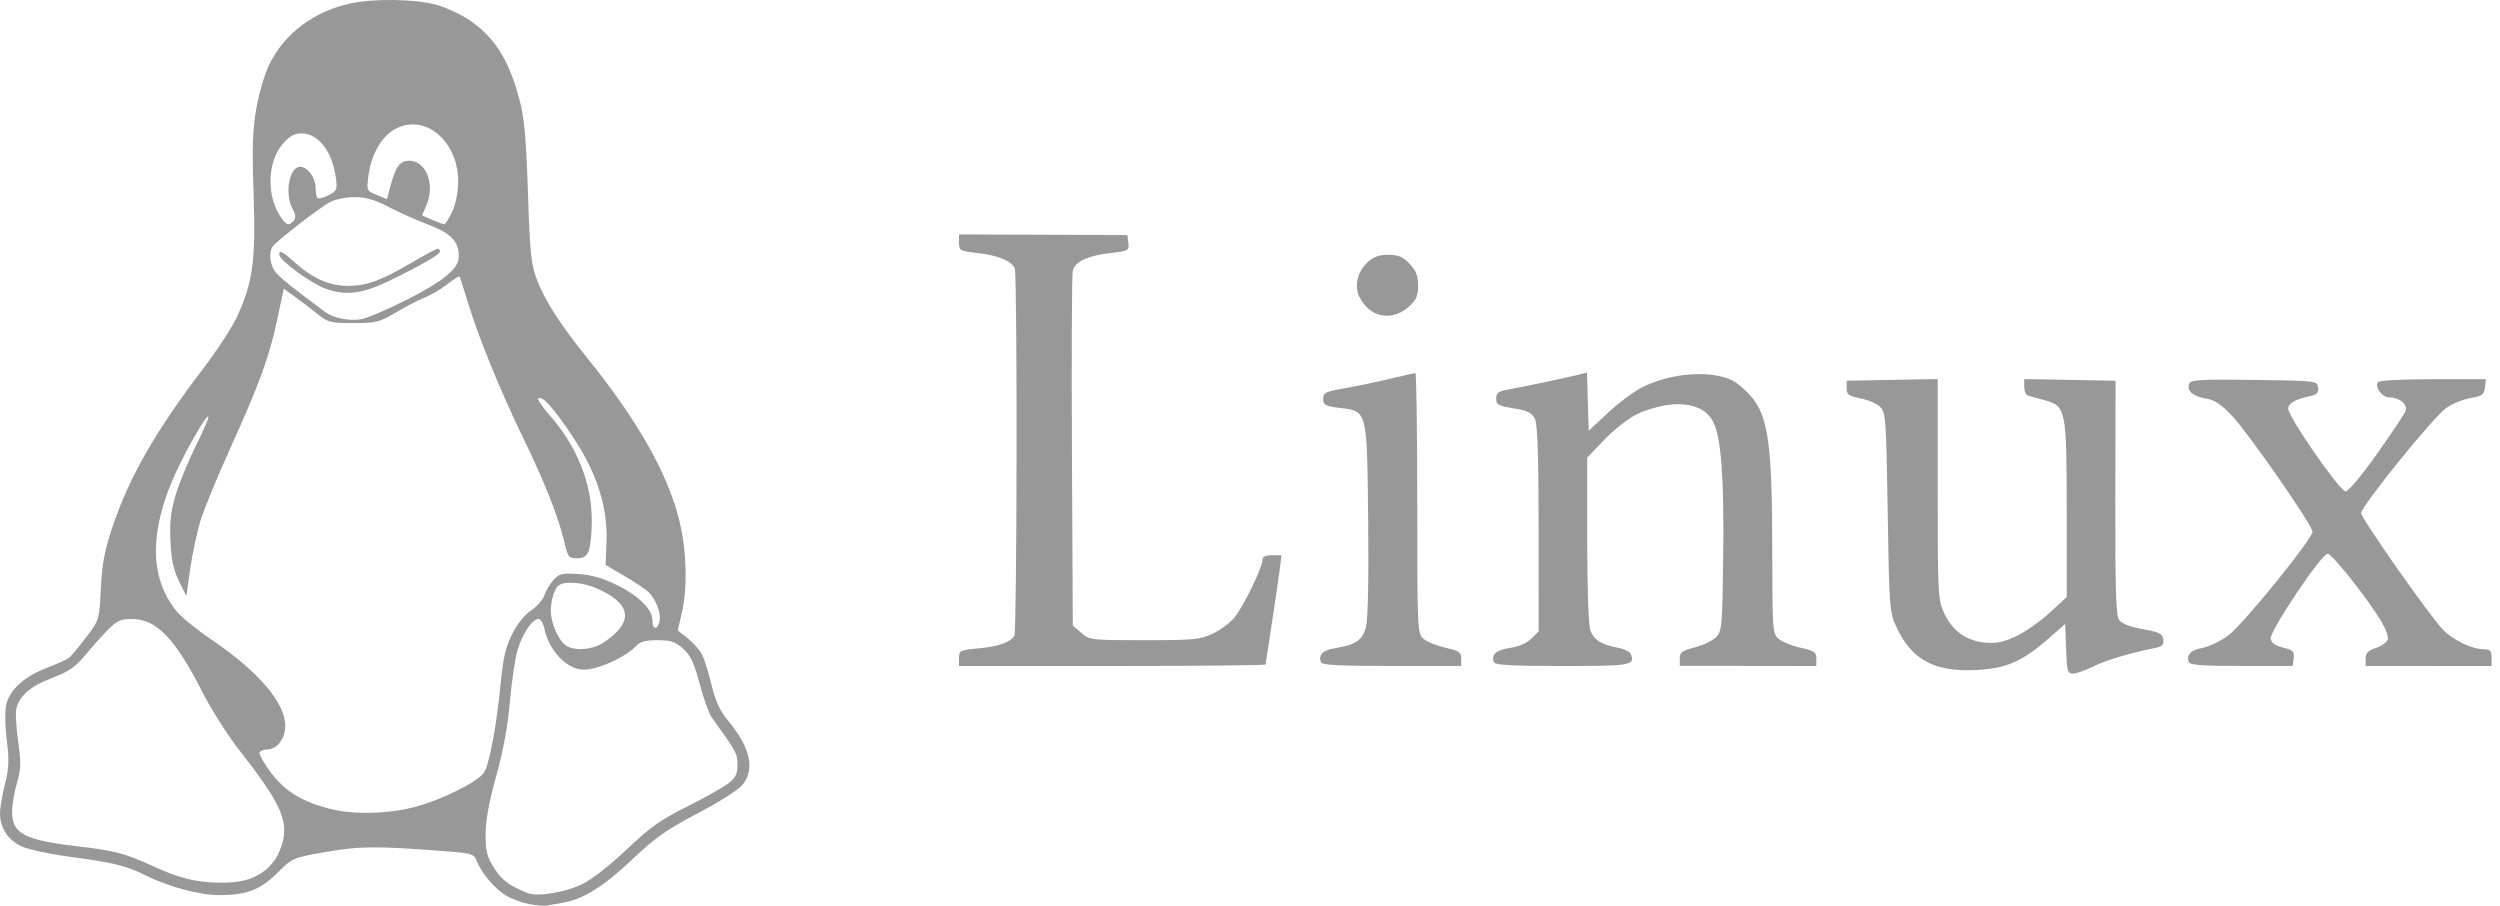
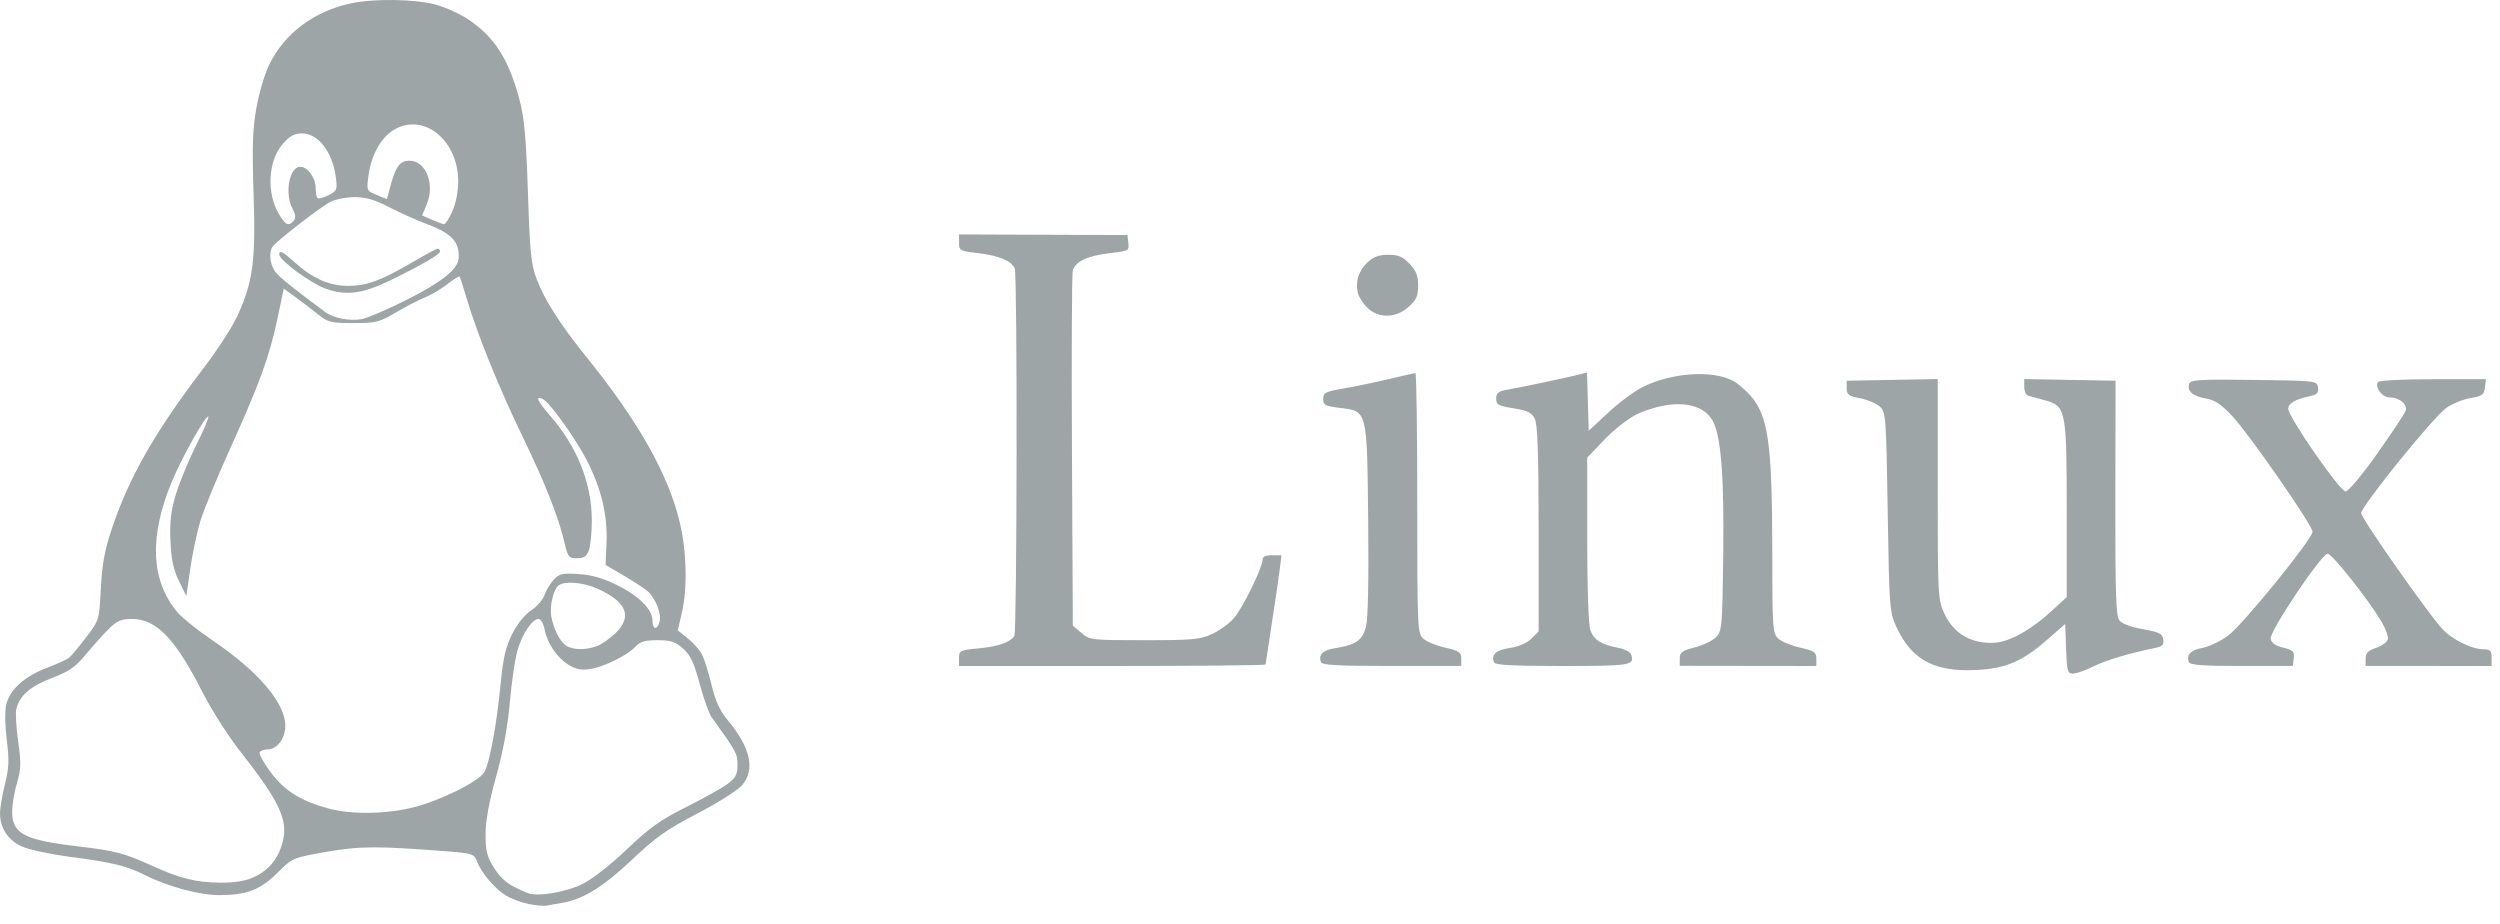
- <svg xmlns="http://www.w3.org/2000/svg" width="138" height="50" viewBox="0 0 138 50" fill="none">
-   <path d="M29.18 49.9C28.782 49.823 28.206 49.605 27.899 49.415C27.292 49.04 26.559 48.163 26.314 47.518C26.172 47.145 26.04 47.101 24.764 47.001C20.828 46.694 19.869 46.697 17.999 47.026C16.159 47.35 16.141 47.357 15.319 48.177C14.374 49.118 13.61 49.411 12.102 49.411C11.018 49.411 9.264 48.94 8.038 48.32C7.008 47.799 6.229 47.607 3.908 47.303C2.818 47.16 1.611 46.904 1.226 46.734C0.45 46.391 0 45.714 0 44.889C0 44.604 0.123 43.882 0.273 43.286C0.496 42.395 0.514 41.961 0.374 40.863C0.275 40.088 0.263 39.261 0.344 38.898C0.529 38.075 1.364 37.323 2.61 36.856C3.153 36.653 3.697 36.404 3.819 36.303C3.941 36.202 4.363 35.694 4.758 35.175C5.477 34.231 5.477 34.23 5.566 32.481C5.635 31.133 5.777 30.371 6.184 29.155C7.131 26.33 8.569 23.817 11.252 20.3C12.006 19.312 12.842 18.019 13.111 17.426C13.967 15.539 14.119 14.391 13.998 10.714C13.912 8.118 13.944 7.142 14.153 5.962C14.297 5.145 14.614 4.071 14.857 3.575C15.712 1.829 17.339 0.612 19.399 0.179C20.653 -0.085 22.875 -0.053 24.021 0.246C24.556 0.385 25.383 0.759 25.857 1.076C27.295 2.038 28.083 3.273 28.673 5.492C28.944 6.508 29.042 7.584 29.142 10.63C29.253 13.994 29.315 14.603 29.633 15.429C30.086 16.606 30.932 17.923 32.405 19.747C35.234 23.25 36.887 26.182 37.518 28.813C37.91 30.451 37.956 32.477 37.633 33.853L37.411 34.796L37.969 35.241C38.276 35.486 38.631 35.891 38.757 36.141C38.883 36.391 39.118 37.146 39.28 37.818C39.491 38.692 39.74 39.239 40.153 39.733C41.428 41.259 41.701 42.468 40.966 43.341C40.739 43.611 39.629 44.314 38.499 44.904C36.805 45.788 36.176 46.231 34.916 47.427C33.33 48.932 32.197 49.639 31.066 49.831C30.702 49.892 30.292 49.965 30.154 49.992C30.016 50.019 29.577 49.977 29.18 49.9ZM32.126 48.81C32.677 48.54 33.681 47.758 34.597 46.886C35.859 45.684 36.457 45.258 37.879 44.548C38.836 44.07 39.864 43.495 40.163 43.27C40.612 42.933 40.708 42.748 40.708 42.217C40.708 41.593 40.652 41.492 39.277 39.587C39.134 39.389 38.84 38.563 38.623 37.75C38.311 36.583 38.118 36.173 37.706 35.805C37.274 35.419 37.031 35.339 36.292 35.339C35.596 35.339 35.328 35.417 35.08 35.692C34.645 36.174 33.335 36.818 32.555 36.934C32.078 37.005 31.773 36.942 31.367 36.689C30.734 36.293 30.199 35.489 30.052 34.711C29.995 34.412 29.85 34.167 29.729 34.167C29.376 34.167 28.828 34.986 28.562 35.91C28.427 36.379 28.238 37.667 28.142 38.772C28.026 40.1 27.77 41.488 27.385 42.867C26.99 44.284 26.803 45.309 26.803 46.061C26.803 46.991 26.88 47.288 27.283 47.925C27.708 48.594 28.097 48.882 29.149 49.304C29.665 49.511 31.221 49.252 32.126 48.81ZM14.001 48.423C14.828 48.048 15.348 47.421 15.595 46.506C15.924 45.284 15.447 44.261 13.239 41.448C12.59 40.622 11.665 39.169 11.182 38.22C9.667 35.239 8.633 34.167 7.274 34.167C6.687 34.167 6.456 34.267 6.001 34.719C5.695 35.023 5.126 35.656 4.737 36.126C4.161 36.824 3.814 37.064 2.854 37.431C1.667 37.885 1.087 38.39 0.9 39.133C0.846 39.348 0.892 40.154 1.001 40.924C1.171 42.12 1.161 42.457 0.935 43.218C0.789 43.709 0.67 44.424 0.67 44.805C0.67 46.026 1.339 46.374 4.356 46.726C6.315 46.955 6.89 47.104 8.331 47.762C9.927 48.49 10.797 48.709 12.145 48.722C12.949 48.73 13.533 48.636 14.001 48.423ZM22.848 44.558C24.322 44.181 26.39 43.156 26.721 42.64C27.014 42.182 27.41 40.062 27.631 37.768C27.769 36.331 27.909 35.723 28.269 35.004C28.548 34.446 28.961 33.93 29.316 33.696C29.639 33.483 29.969 33.106 30.049 32.858C30.13 32.61 30.356 32.231 30.552 32.015C30.866 31.668 31.026 31.63 31.929 31.686C32.648 31.731 33.278 31.911 34.055 32.294C35.273 32.893 36.017 33.64 36.017 34.263C36.017 34.767 36.28 34.797 36.407 34.308C36.521 33.873 36.183 33.015 35.747 32.634C35.573 32.482 34.98 32.093 34.429 31.771L33.428 31.185L33.479 29.946C33.541 28.456 33.202 27.017 32.423 25.47C31.876 24.384 30.576 22.525 30.069 22.104C29.927 21.986 29.765 21.935 29.71 21.99C29.655 22.045 29.929 22.452 30.319 22.893C31.845 24.621 32.667 26.663 32.667 28.729C32.667 29.404 32.593 30.15 32.503 30.387C32.379 30.713 32.222 30.816 31.85 30.816C31.397 30.816 31.344 30.75 31.154 29.937C30.818 28.507 30.104 26.7 28.852 24.115C27.566 21.459 26.376 18.528 25.791 16.574C25.585 15.885 25.394 15.294 25.367 15.262C25.34 15.229 25.03 15.426 24.679 15.698C24.327 15.97 23.775 16.295 23.453 16.42C23.131 16.545 22.416 16.914 21.866 17.24C20.941 17.788 20.762 17.833 19.508 17.833C18.25 17.833 18.104 17.796 17.525 17.331C17.181 17.054 16.622 16.627 16.282 16.382L15.665 15.935L15.303 17.638C14.863 19.71 14.321 21.192 12.666 24.845C11.968 26.386 11.244 28.153 11.057 28.771C10.87 29.389 10.62 30.572 10.501 31.399L10.286 32.903L9.877 32.069C9.571 31.444 9.453 30.889 9.408 29.855C9.361 28.785 9.429 28.205 9.714 27.268C9.916 26.604 10.418 25.389 10.83 24.568C11.243 23.747 11.544 23.04 11.501 22.996C11.38 22.875 10.101 25.136 9.527 26.485C8.216 29.565 8.308 32.038 9.799 33.803C10.059 34.109 10.919 34.798 11.71 35.334C14.258 37.056 15.747 38.8 15.747 40.063C15.747 40.771 15.291 41.37 14.752 41.37C14.573 41.37 14.383 41.44 14.33 41.526C14.277 41.613 14.552 42.109 14.942 42.63C15.707 43.653 16.61 44.219 18.137 44.63C19.411 44.973 21.34 44.943 22.848 44.558ZM32.949 35.664C33.208 35.566 33.665 35.25 33.965 34.961C34.92 34.04 34.603 33.231 33.002 32.505C32.227 32.154 31.239 32.058 30.863 32.296C30.552 32.494 30.321 33.447 30.436 34.056C30.573 34.778 30.931 35.455 31.285 35.661C31.668 35.885 32.361 35.886 32.949 35.664V35.664ZM22.487 16.53C24.394 15.564 25.273 14.859 25.316 14.261C25.379 13.362 24.931 12.879 23.563 12.368C22.996 12.157 22.055 11.735 21.472 11.432C20.689 11.025 20.196 10.881 19.579 10.881C19.121 10.881 18.513 11.002 18.229 11.149C17.661 11.442 15.234 13.326 15.038 13.625C14.823 13.952 14.906 14.637 15.206 15.016C15.451 15.325 16.178 15.91 17.952 17.227C18.397 17.557 19.255 17.729 19.929 17.623C20.248 17.573 21.399 17.081 22.487 16.53ZM17.987 15.941C17.162 15.649 15.412 14.363 15.412 14.049C15.412 13.784 15.605 13.881 16.264 14.476C17.271 15.386 18.206 15.793 19.265 15.78C20.285 15.769 21.086 15.466 22.864 14.418C23.508 14.039 24.092 13.729 24.162 13.729C24.233 13.729 24.291 13.796 24.291 13.879C24.291 14.044 23.315 14.611 21.526 15.483C20.019 16.218 19.107 16.336 17.987 15.941ZM16.215 12.179C16.338 12.031 16.321 11.845 16.158 11.551C15.695 10.714 15.96 9.206 16.571 9.206C16.985 9.206 17.422 9.813 17.422 10.388C17.422 10.629 17.469 10.873 17.527 10.93C17.585 10.988 17.858 10.918 18.134 10.776C18.607 10.531 18.63 10.472 18.535 9.774C18.341 8.359 17.564 7.363 16.654 7.363C16.252 7.363 15.99 7.508 15.614 7.936C14.789 8.876 14.697 10.671 15.414 11.85C15.769 12.433 15.944 12.505 16.215 12.179ZM24.965 11.677C25.157 11.254 25.29 10.589 25.292 10.037C25.301 7.717 23.355 6.169 21.707 7.187C21.019 7.613 20.488 8.577 20.344 9.661C20.229 10.527 20.23 10.529 20.794 10.761L21.359 10.993L21.541 10.308C21.839 9.18 22.07 8.871 22.612 8.871C23.507 8.871 24.019 10.172 23.558 11.275L23.3 11.892L23.837 12.127C24.133 12.256 24.434 12.368 24.508 12.375C24.582 12.383 24.787 12.069 24.965 11.677ZM114.047 35.813L113.998 34.444L113.053 35.272C111.645 36.505 110.742 36.898 109.119 36.983C106.771 37.106 105.512 36.427 104.67 34.585C104.303 33.782 104.284 33.523 104.201 28.266C104.119 23.065 104.097 22.767 103.779 22.458C103.595 22.279 103.105 22.067 102.69 21.988C102.04 21.863 101.937 21.787 101.937 21.43V21.016L104.449 20.97L106.962 20.924V27.001C106.962 32.843 106.976 33.108 107.318 33.847C107.768 34.82 108.529 35.37 109.564 35.469C110.174 35.528 110.576 35.449 111.26 35.135C111.752 34.909 112.589 34.327 113.119 33.842L114.082 32.96V28.197C114.082 22.624 114.04 22.412 112.88 22.097C112.482 21.988 112.061 21.873 111.946 21.84C111.831 21.807 111.737 21.588 111.737 21.352V20.924L114.257 20.97L116.778 21.016L116.766 27.471C116.757 32.606 116.801 33.988 116.979 34.231C117.12 34.425 117.599 34.608 118.281 34.73C119.194 34.892 119.367 34.978 119.411 35.292C119.453 35.582 119.362 35.684 118.993 35.76C117.489 36.07 116.248 36.441 115.553 36.788C115.119 37.005 114.613 37.182 114.429 37.182C114.127 37.182 114.091 37.052 114.047 35.813ZM52.937 36.327C52.937 35.912 52.99 35.885 54.025 35.789C55.102 35.688 55.753 35.462 55.991 35.105C56.14 34.882 56.163 15.211 56.016 14.825C55.856 14.41 55.116 14.1 53.973 13.97C52.985 13.859 52.937 13.832 52.937 13.397V12.94L57.585 12.958L62.234 12.975L62.285 13.413C62.334 13.834 62.294 13.856 61.29 13.97C60.038 14.111 59.34 14.44 59.215 14.947C59.165 15.152 59.145 19.643 59.171 24.926L59.219 34.531L59.689 34.935C60.148 35.33 60.229 35.339 63.167 35.339C65.879 35.339 66.249 35.304 66.927 34.985C67.342 34.791 67.881 34.395 68.126 34.106C68.612 33.532 69.689 31.332 69.689 30.911C69.689 30.729 69.849 30.649 70.213 30.649H70.737L70.639 31.444C70.585 31.882 70.389 33.22 70.203 34.418C70.016 35.616 69.862 36.633 69.86 36.679C69.858 36.725 66.049 36.763 61.396 36.763H52.937L52.937 36.327ZM72.916 36.554C72.76 36.147 73.019 35.888 73.689 35.781C74.835 35.597 75.201 35.349 75.398 34.62C75.513 34.193 75.557 32.086 75.523 28.734C75.459 22.598 75.486 22.707 73.965 22.517C73.147 22.415 73.039 22.357 73.039 22.019C73.039 21.678 73.161 21.616 74.17 21.443C74.792 21.337 75.914 21.103 76.664 20.924C77.413 20.744 78.073 20.597 78.13 20.597C78.186 20.597 78.232 23.827 78.232 27.775C78.232 34.719 78.243 34.962 78.564 35.253C78.747 35.418 79.294 35.643 79.779 35.752C80.545 35.925 80.661 36.004 80.661 36.355V36.759L76.829 36.761C73.916 36.763 72.977 36.713 72.916 36.554ZM82.465 36.554C82.302 36.129 82.581 35.881 83.349 35.766C83.838 35.692 84.289 35.496 84.535 35.25L84.933 34.852L84.931 29.191C84.929 24.985 84.874 23.421 84.718 23.11C84.548 22.772 84.322 22.662 83.548 22.539C82.703 22.404 82.588 22.34 82.588 22.002C82.588 21.689 82.704 21.598 83.216 21.509C83.953 21.382 86.492 20.846 87.147 20.68L87.601 20.564L87.649 22.171L87.697 23.777L88.78 22.769C89.376 22.214 90.243 21.574 90.707 21.348C92.304 20.567 94.502 20.42 95.656 21.017C95.904 21.145 96.341 21.517 96.628 21.843C97.608 22.959 97.825 24.504 97.829 30.413C97.832 34.724 97.849 34.967 98.164 35.253C98.347 35.418 98.894 35.643 99.379 35.752C100.146 35.925 100.261 36.004 100.261 36.357V36.763L96.492 36.758L92.723 36.753V36.35C92.723 36.008 92.847 35.916 93.545 35.738C93.998 35.622 94.525 35.37 94.718 35.178C95.051 34.845 95.071 34.627 95.121 30.713C95.177 26.38 95.007 24.132 94.561 23.269C94.184 22.541 93.313 22.207 92.14 22.342C91.631 22.4 90.831 22.634 90.362 22.863C89.892 23.091 89.082 23.724 88.561 24.27L87.614 25.263V29.774C87.614 32.491 87.683 34.485 87.789 34.789C87.976 35.325 88.391 35.585 89.346 35.764C89.67 35.825 89.976 35.98 90.026 36.11C90.262 36.726 90.05 36.763 86.25 36.763C83.441 36.763 82.526 36.713 82.465 36.554L82.465 36.554ZM120.827 36.554C120.673 36.151 120.932 35.874 121.567 35.766C121.919 35.706 122.559 35.4 122.99 35.086C123.788 34.505 127.651 29.75 127.651 29.349C127.651 29.003 124.15 23.958 123.233 22.982C122.602 22.31 122.253 22.076 121.765 21.998C121.05 21.884 120.695 21.57 120.844 21.183C120.929 20.961 121.422 20.932 124.422 20.971C127.871 21.016 127.903 21.02 127.955 21.387C127.996 21.677 127.905 21.78 127.536 21.86C126.694 22.041 126.311 22.26 126.309 22.562C126.307 23.011 129.166 27.131 129.478 27.128C129.627 27.126 130.392 26.211 131.206 25.061C132.009 23.926 132.719 22.861 132.782 22.694C132.922 22.331 132.461 21.938 131.897 21.938C131.501 21.938 131.078 21.383 131.255 21.096C131.315 21 132.556 20.933 134.289 20.933H137.222L137.169 21.389C137.123 21.787 137.02 21.863 136.371 21.973C135.961 22.042 135.358 22.288 135.031 22.52C134.316 23.025 130.343 27.937 130.336 28.324C130.331 28.6 134.01 33.849 134.827 34.732C135.357 35.304 136.431 35.833 137.074 35.838C137.464 35.841 137.535 35.913 137.535 36.303V36.763L134.059 36.761L130.583 36.758V36.357C130.583 36.047 130.717 35.91 131.169 35.758C131.491 35.65 131.78 35.434 131.81 35.278C131.841 35.122 131.674 34.677 131.441 34.288C130.685 33.029 128.728 30.565 128.485 30.565C128.146 30.565 125.281 34.837 125.341 35.253C125.375 35.489 125.582 35.638 126.026 35.748C126.577 35.884 126.655 35.962 126.612 36.332L126.562 36.759L123.735 36.761C121.626 36.763 120.887 36.71 120.827 36.554ZM75.499 17.01C75.259 16.788 75.014 16.411 74.954 16.172C74.799 15.552 74.996 14.935 75.499 14.469C75.816 14.175 76.128 14.064 76.634 14.064C77.188 14.064 77.43 14.166 77.805 14.558C78.172 14.941 78.278 15.211 78.278 15.761C78.278 16.346 78.185 16.554 77.75 16.943C77.057 17.562 76.125 17.59 75.499 17.01Z" fill="#989898" />
+ <svg xmlns="http://www.w3.org/2000/svg" width="100%" height="100%" viewBox="0 0 138 51" version="1.1" xml:space="preserve" style="fill-rule:evenodd;clip-rule:evenodd;stroke-linejoin:round;stroke-miterlimit:2;">
+   <path d="M29.18,49.9c-0.398,-0.077 -0.974,-0.295 -1.281,-0.485c-0.607,-0.375 -1.34,-1.252 -1.585,-1.897c-0.142,-0.373 -0.274,-0.417 -1.55,-0.517c-3.936,-0.307 -4.895,-0.304 -6.765,0.025c-1.84,0.324 -1.858,0.331 -2.68,1.151c-0.945,0.941 -1.709,1.234 -3.217,1.234c-1.084,0 -2.838,-0.471 -4.064,-1.091c-1.03,-0.521 -1.809,-0.713 -4.13,-1.017c-1.09,-0.143 -2.297,-0.399 -2.682,-0.569c-0.776,-0.343 -1.226,-1.02 -1.226,-1.845c0,-0.285 0.123,-1.007 0.273,-1.603c0.223,-0.891 0.241,-1.325 0.101,-2.423c-0.099,-0.775 -0.111,-1.602 -0.03,-1.965c0.185,-0.823 1.02,-1.575 2.266,-2.042c0.543,-0.203 1.087,-0.452 1.209,-0.553c0.122,-0.101 0.544,-0.608 0.939,-1.128c0.719,-0.944 0.719,-0.945 0.808,-2.694c0.069,-1.348 0.211,-2.11 0.618,-3.326c0.947,-2.825 2.385,-5.337 5.068,-8.855c0.754,-0.988 1.59,-2.281 1.859,-2.874c0.857,-1.887 1.008,-3.035 0.887,-6.712c-0.086,-2.596 -0.054,-3.572 0.155,-4.752c0.144,-0.817 0.461,-1.891 0.704,-2.387c0.855,-1.746 2.482,-2.963 4.542,-3.396c1.254,-0.264 3.476,-0.232 4.622,0.067c0.535,0.139 1.362,0.513 1.836,0.83c1.438,0.962 2.226,2.197 2.816,4.416c0.271,1.016 0.369,2.092 0.469,5.138c0.111,3.364 0.173,3.973 0.491,4.799c0.453,1.177 1.299,2.494 2.772,4.319c2.829,3.502 4.482,6.434 5.113,9.065c0.392,1.638 0.438,3.664 0.115,5.04l-0.222,0.943l0.558,0.445c0.307,0.245 0.662,0.65 0.788,0.9c0.126,0.25 0.361,1.005 0.523,1.677c0.211,0.874 0.46,1.421 0.873,1.915c1.276,1.526 1.548,2.735 0.813,3.608c-0.227,0.27 -1.337,0.973 -2.467,1.563c-1.694,0.884 -2.323,1.328 -3.583,2.523c-1.586,1.505 -2.719,2.212 -3.85,2.404c-0.364,0.061 -0.774,0.134 -0.912,0.161c-0.138,0.027 -0.577,-0.014 -0.975,-0.092l0.001,0Zm2.947,-1.09c0.551,-0.27 1.555,-1.052 2.471,-1.924c1.262,-1.202 1.86,-1.628 3.282,-2.338c0.957,-0.478 1.985,-1.053 2.284,-1.278c0.449,-0.337 0.545,-0.522 0.545,-1.053c0,-0.624 -0.056,-0.725 -1.431,-2.63c-0.143,-0.198 -0.437,-1.024 -0.655,-1.837c-0.311,-1.167 -0.504,-1.577 -0.916,-1.945c-0.432,-0.386 -0.675,-0.466 -1.414,-0.466c-0.696,0 -0.964,0.078 -1.212,0.353c-0.435,0.482 -1.745,1.126 -2.525,1.242c-0.478,0.072 -0.782,0.008 -1.188,-0.245c-0.633,-0.396 -1.168,-1.2 -1.315,-1.978c-0.057,-0.299 -0.202,-0.544 -0.324,-0.544c-0.352,0 -0.9,0.819 -1.166,1.743c-0.136,0.469 -0.325,1.757 -0.42,2.862c-0.116,1.329 -0.372,2.716 -0.757,4.095c-0.395,1.417 -0.582,2.442 -0.582,3.194c0,0.93 0.077,1.227 0.48,1.864c0.425,0.669 0.814,0.957 1.866,1.379c0.516,0.207 2.072,-0.051 2.977,-0.494Zm-18.125,-0.387c0.827,-0.375 1.347,-1.002 1.594,-1.917c0.329,-1.222 -0.148,-2.245 -2.356,-5.058c-0.649,-0.826 -1.574,-2.279 -2.057,-3.228c-1.515,-2.981 -2.549,-4.053 -3.908,-4.053c-0.587,0 -0.818,0.1 -1.273,0.552c-0.306,0.304 -0.875,0.937 -1.264,1.407c-0.576,0.698 -0.923,0.938 -1.883,1.305c-1.187,0.454 -1.767,0.959 -1.954,1.703c-0.054,0.214 -0.008,1.02 0.101,1.79c0.17,1.196 0.16,1.533 -0.066,2.295c-0.146,0.491 -0.265,1.205 -0.265,1.586c0,1.221 0.669,1.569 3.686,1.921c1.959,0.229 2.534,0.378 3.975,1.036c1.596,0.728 2.467,0.947 3.814,0.96c0.804,0.008 1.388,-0.086 1.856,-0.299Zm8.847,-3.865c1.474,-0.377 3.542,-1.402 3.873,-1.918c0.293,-0.458 0.689,-2.577 0.91,-4.872c0.138,-1.436 0.278,-2.045 0.638,-2.764c0.279,-0.558 0.692,-1.074 1.047,-1.308c0.323,-0.213 0.653,-0.59 0.733,-0.838c0.081,-0.248 0.307,-0.627 0.503,-0.843c0.314,-0.347 0.474,-0.385 1.377,-0.329c0.719,0.045 1.349,0.225 2.126,0.608c1.218,0.599 1.962,1.346 1.962,1.969c0,0.504 0.263,0.534 0.39,0.045c0.114,-0.435 -0.224,-1.293 -0.66,-1.674c-0.174,-0.152 -0.767,-0.54 -1.318,-0.863l-1.002,-0.586l0.052,-1.239c0.062,-1.49 -0.277,-2.929 -1.056,-4.476c-0.547,-1.086 -1.847,-2.945 -2.354,-3.366c-0.142,-0.118 -0.304,-0.169 -0.359,-0.114c-0.055,0.055 0.219,0.462 0.609,0.904c1.526,1.727 2.348,3.769 2.348,5.835c0,0.675 -0.074,1.421 -0.164,1.658c-0.124,0.326 -0.281,0.429 -0.653,0.429c-0.453,0 -0.506,-0.066 -0.696,-0.879c-0.336,-1.43 -1.05,-3.237 -2.302,-5.822c-1.286,-2.656 -2.476,-5.587 -3.061,-7.541c-0.206,-0.689 -0.397,-1.28 -0.424,-1.312c-0.027,-0.032 -0.337,0.164 -0.688,0.436c-0.352,0.272 -0.904,0.597 -1.226,0.722c-0.323,0.125 -1.037,0.494 -1.587,0.82c-0.925,0.548 -1.104,0.593 -2.358,0.593c-1.258,0 -1.404,-0.037 -1.983,-0.502c-0.344,-0.277 -0.903,-0.704 -1.243,-0.949l-0.617,-0.447l-0.362,1.703c-0.44,2.072 -0.982,3.554 -2.637,7.207c-0.698,1.541 -1.422,3.308 -1.609,3.926c-0.187,0.618 -0.437,1.801 -0.556,2.628l-0.216,1.504l-0.408,-0.834c-0.306,-0.625 -0.424,-1.18 -0.469,-2.213c-0.047,-1.07 0.021,-1.651 0.306,-2.588c0.202,-0.664 0.704,-1.879 1.116,-2.7c0.413,-0.821 0.714,-1.528 0.671,-1.572c-0.121,-0.121 -1.4,2.14 -1.974,3.489c-1.311,3.08 -1.219,5.554 0.272,7.318c0.26,0.306 1.12,0.995 1.911,1.531c2.548,1.722 4.037,3.467 4.037,4.729c0,0.708 -0.456,1.307 -0.995,1.307c-0.179,0 -0.369,0.07 -0.422,0.157c-0.053,0.086 0.222,0.582 0.612,1.104c0.764,1.022 1.668,1.588 3.195,1.999c1.274,0.343 3.203,0.313 4.711,-0.072Zm10.101,-8.894c0.259,-0.098 0.716,-0.414 1.016,-0.703c0.955,-0.921 0.638,-1.729 -0.963,-2.455c-0.775,-0.352 -1.763,-0.448 -2.139,-0.21c-0.311,0.198 -0.542,1.151 -0.427,1.76c0.137,0.722 0.495,1.399 0.848,1.605c0.384,0.224 1.077,0.225 1.665,0.003Zm-10.462,-19.134c1.907,-0.966 2.786,-1.671 2.828,-2.269c0.064,-0.899 -0.384,-1.382 -1.752,-1.893c-0.567,-0.211 -1.508,-0.633 -2.091,-0.936c-0.783,-0.407 -1.276,-0.551 -1.893,-0.551c-0.458,0 -1.066,0.121 -1.35,0.268c-0.568,0.293 -2.995,2.177 -3.191,2.476c-0.215,0.327 -0.132,1.012 0.168,1.391c0.245,0.309 0.972,0.894 2.746,2.211c0.445,0.33 1.303,0.502 1.977,0.396c0.319,-0.05 1.47,-0.542 2.558,-1.093Zm-4.5,-0.589c-0.825,-0.292 -2.575,-1.578 -2.575,-1.892c0,-0.265 0.193,-0.168 0.852,0.427c1.007,0.91 1.942,1.317 3.001,1.304c1.02,-0.011 1.821,-0.314 3.599,-1.362c0.643,-0.379 1.228,-0.689 1.298,-0.689c0.071,0 0.128,0.067 0.128,0.15c0,0.165 -0.975,0.732 -2.764,1.604c-1.507,0.735 -2.419,0.853 -3.539,0.458Zm-1.772,-3.762c0.123,-0.148 0.106,-0.334 -0.057,-0.628c-0.463,-0.837 -0.198,-2.345 0.413,-2.345c0.414,0 0.851,0.607 0.851,1.182c0,0.241 0.047,0.485 0.105,0.542c0.058,0.058 0.331,-0.011 0.607,-0.154c0.472,-0.244 0.496,-0.304 0.401,-1.002c-0.194,-1.415 -0.971,-2.411 -1.881,-2.411c-0.402,0 -0.664,0.145 -1.04,0.573c-0.825,0.94 -0.917,2.735 -0.2,3.914c0.355,0.583 0.53,0.655 0.801,0.329Zm8.75,-0.502c0.192,-0.423 0.325,-1.088 0.327,-1.64c0.009,-2.32 -1.937,-3.868 -3.585,-2.85c-0.688,0.426 -1.219,1.39 -1.363,2.474c-0.115,0.866 -0.114,0.868 0.45,1.1l0.565,0.232l0.181,-0.685c0.299,-1.128 0.53,-1.437 1.072,-1.437c0.895,0 1.407,1.301 0.946,2.405l-0.258,0.616l0.537,0.235c0.296,0.129 0.597,0.241 0.671,0.248c0.074,0.008 0.279,-0.306 0.457,-0.698Zm89.082,24.136l-0.049,-1.369l-0.945,0.828c-1.408,1.233 -2.311,1.626 -3.934,1.711c-2.348,0.123 -3.607,-0.556 -4.449,-2.398c-0.367,-0.803 -0.386,-1.062 -0.469,-6.319c-0.082,-5.201 -0.104,-5.499 -0.422,-5.808c-0.184,-0.179 -0.674,-0.391 -1.089,-0.47c-0.65,-0.125 -0.753,-0.201 -0.753,-0.558l0,-0.414l2.512,-0.046l2.513,-0.046l0,6.077c0,5.842 0.014,6.107 0.356,6.846c0.45,0.973 1.211,1.523 2.246,1.622c0.61,0.059 1.012,-0.02 1.696,-0.334c0.492,-0.226 1.329,-0.808 1.859,-1.293l0.963,-0.882l0,-4.763c0,-5.573 -0.042,-5.785 -1.202,-6.1c-0.398,-0.109 -0.819,-0.224 -0.934,-0.257c-0.115,-0.033 -0.209,-0.252 -0.209,-0.488l0,-0.428l2.52,0.046l2.521,0.046l-0.012,6.455c-0.009,5.135 0.035,6.517 0.213,6.76c0.141,0.194 0.62,0.377 1.302,0.499c0.913,0.163 1.086,0.249 1.13,0.562c0.042,0.29 -0.049,0.392 -0.418,0.468c-1.504,0.31 -2.745,0.681 -3.44,1.028c-0.434,0.217 -0.94,0.394 -1.124,0.394c-0.302,0 -0.338,-0.13 -0.382,-1.369Zm-61.11,0.514c0,-0.415 0.053,-0.442 1.088,-0.538c1.076,-0.101 1.728,-0.327 1.966,-0.684c0.149,-0.223 0.172,-19.894 0.024,-20.28c-0.159,-0.415 -0.899,-0.725 -2.042,-0.854c-0.988,-0.112 -1.036,-0.139 -1.036,-0.574l0,-0.457l9.297,0.035l0.051,0.438c0.049,0.421 0.009,0.443 -0.995,0.557c-1.252,0.141 -1.95,0.47 -2.075,0.977c-0.05,0.205 -0.07,4.696 -0.044,9.979l0.048,9.605l0.47,0.404c0.459,0.395 0.54,0.404 3.478,0.404c2.712,0 3.081,-0.034 3.76,-0.354c0.415,-0.194 0.954,-0.59 1.199,-0.879c0.486,-0.574 1.563,-2.774 1.563,-3.195c0,-0.182 0.16,-0.262 0.524,-0.262l0.523,0l-0.097,0.795c-0.054,0.438 -0.25,1.776 -0.437,2.974c-0.186,1.198 -0.34,2.215 -0.342,2.261c-0.002,0.047 -3.811,0.084 -8.464,0.084l-8.459,0l0,-0.436Zm19.979,0.227c-0.156,-0.407 0.102,-0.666 0.773,-0.773c1.146,-0.184 1.512,-0.432 1.709,-1.161c0.115,-0.427 0.159,-2.534 0.125,-5.886c-0.064,-6.136 -0.037,-6.027 -1.558,-6.217c-0.819,-0.102 -0.926,-0.16 -0.926,-0.498c0,-0.341 0.122,-0.403 1.131,-0.576c0.622,-0.106 1.744,-0.34 2.494,-0.519c0.749,-0.18 1.409,-0.327 1.466,-0.327c0.056,0 0.102,3.23 0.102,7.178c0,6.944 0.011,7.187 0.332,7.478c0.183,0.165 0.73,0.39 1.215,0.499c0.766,0.173 0.882,0.252 0.882,0.603l0,0.404l-3.832,0.002c-2.913,0.002 -3.852,-0.048 -3.913,-0.207Zm9.549,0c-0.163,-0.425 0.116,-0.673 0.884,-0.788c0.489,-0.074 0.94,-0.27 1.186,-0.516l0.398,-0.398l-0.002,-5.661c-0.002,-4.206 -0.057,-5.77 -0.213,-6.081c-0.17,-0.338 -0.396,-0.448 -1.17,-0.571c-0.845,-0.135 -0.96,-0.199 -0.96,-0.537c0,-0.313 0.116,-0.404 0.628,-0.493c0.737,-0.127 3.275,-0.663 3.93,-0.829l0.455,-0.116l0.048,1.607l0.048,1.606l1.083,-1.008c0.596,-0.555 1.462,-1.195 1.927,-1.421c1.597,-0.781 3.795,-0.928 4.949,-0.331c0.248,0.128 0.685,0.5 0.972,0.826c0.98,1.117 1.196,2.661 1.201,8.57c0.003,4.311 0.02,4.554 0.335,4.84c0.183,0.165 0.73,0.39 1.215,0.499c0.767,0.173 0.882,0.252 0.882,0.605l0,0.406l-7.538,-0.01l0,-0.403c0,-0.342 0.124,-0.434 0.822,-0.612c0.453,-0.116 0.98,-0.368 1.173,-0.56c0.333,-0.333 0.353,-0.551 0.403,-4.465c0.056,-4.333 -0.114,-6.581 -0.56,-7.444c-0.377,-0.728 -1.248,-1.062 -2.421,-0.927c-0.509,0.058 -1.309,0.293 -1.779,0.521c-0.469,0.228 -1.279,0.861 -1.8,1.407l-0.948,0.993l0,4.511c0,2.717 0.07,4.711 0.176,5.015c0.187,0.536 0.602,0.796 1.557,0.975c0.324,0.061 0.63,0.216 0.68,0.346c0.236,0.616 0.024,0.653 -3.776,0.653c-2.809,0 -3.724,-0.05 -3.785,-0.209Zm38.362,0c-0.154,-0.403 0.105,-0.68 0.74,-0.788c0.352,-0.06 0.992,-0.366 1.423,-0.68c0.798,-0.58 4.661,-5.336 4.661,-5.737c-0,-0.345 -3.501,-5.391 -4.418,-6.367c-0.631,-0.672 -0.98,-0.906 -1.468,-0.984c-0.715,-0.114 -1.07,-0.428 -0.921,-0.815c0.085,-0.222 0.578,-0.251 3.578,-0.212c3.449,0.045 3.481,0.049 3.533,0.416c0.041,0.29 -0.05,0.393 -0.419,0.473c-0.842,0.181 -1.225,0.4 -1.227,0.702c-0.002,0.449 2.857,4.569 3.169,4.566c0.149,-0.002 0.914,-0.917 1.728,-2.067c0.803,-1.135 1.513,-2.2 1.576,-2.367c0.14,-0.363 -0.321,-0.756 -0.885,-0.756c-0.396,0 -0.819,-0.555 -0.642,-0.841c0.06,-0.097 1.301,-0.164 3.034,-0.164l2.933,0l-0.053,0.456c-0.046,0.398 -0.149,0.474 -0.798,0.584c-0.41,0.069 -1.013,0.315 -1.34,0.547c-0.715,0.505 -4.688,5.417 -4.695,5.804c-0.005,0.276 3.674,5.525 4.491,6.408c0.53,0.572 1.604,1.101 2.247,1.106c0.39,0.003 0.461,0.075 0.461,0.465l-0,0.46l-3.476,-0.002l-3.476,-0.003l-0,-0.401c-0,-0.31 0.134,-0.447 0.586,-0.599c0.322,-0.108 0.611,-0.324 0.641,-0.48c0.031,-0.156 -0.136,-0.601 -0.369,-0.99c-0.756,-1.259 -2.713,-3.723 -2.956,-3.723c-0.339,0 -3.204,4.272 -3.144,4.688c0.034,0.236 0.241,0.385 0.685,0.495c0.551,0.136 0.629,0.214 0.586,0.584l-0.05,0.427l-2.827,0.002c-2.109,0.002 -2.848,-0.051 -2.908,-0.207Zm-45.328,-19.544c-0.24,-0.222 -0.485,-0.599 -0.545,-0.838c-0.155,-0.62 0.042,-1.237 0.545,-1.703c0.317,-0.293 0.629,-0.405 1.135,-0.405c0.554,0 0.795,0.102 1.171,0.494c0.367,0.383 0.473,0.653 0.473,1.203c-0,0.585 -0.093,0.793 -0.528,1.182c-0.693,0.619 -1.625,0.647 -2.251,0.067Z" style="fill:#9ea5a7;fill-rule:nonzero;" />
</svg>
